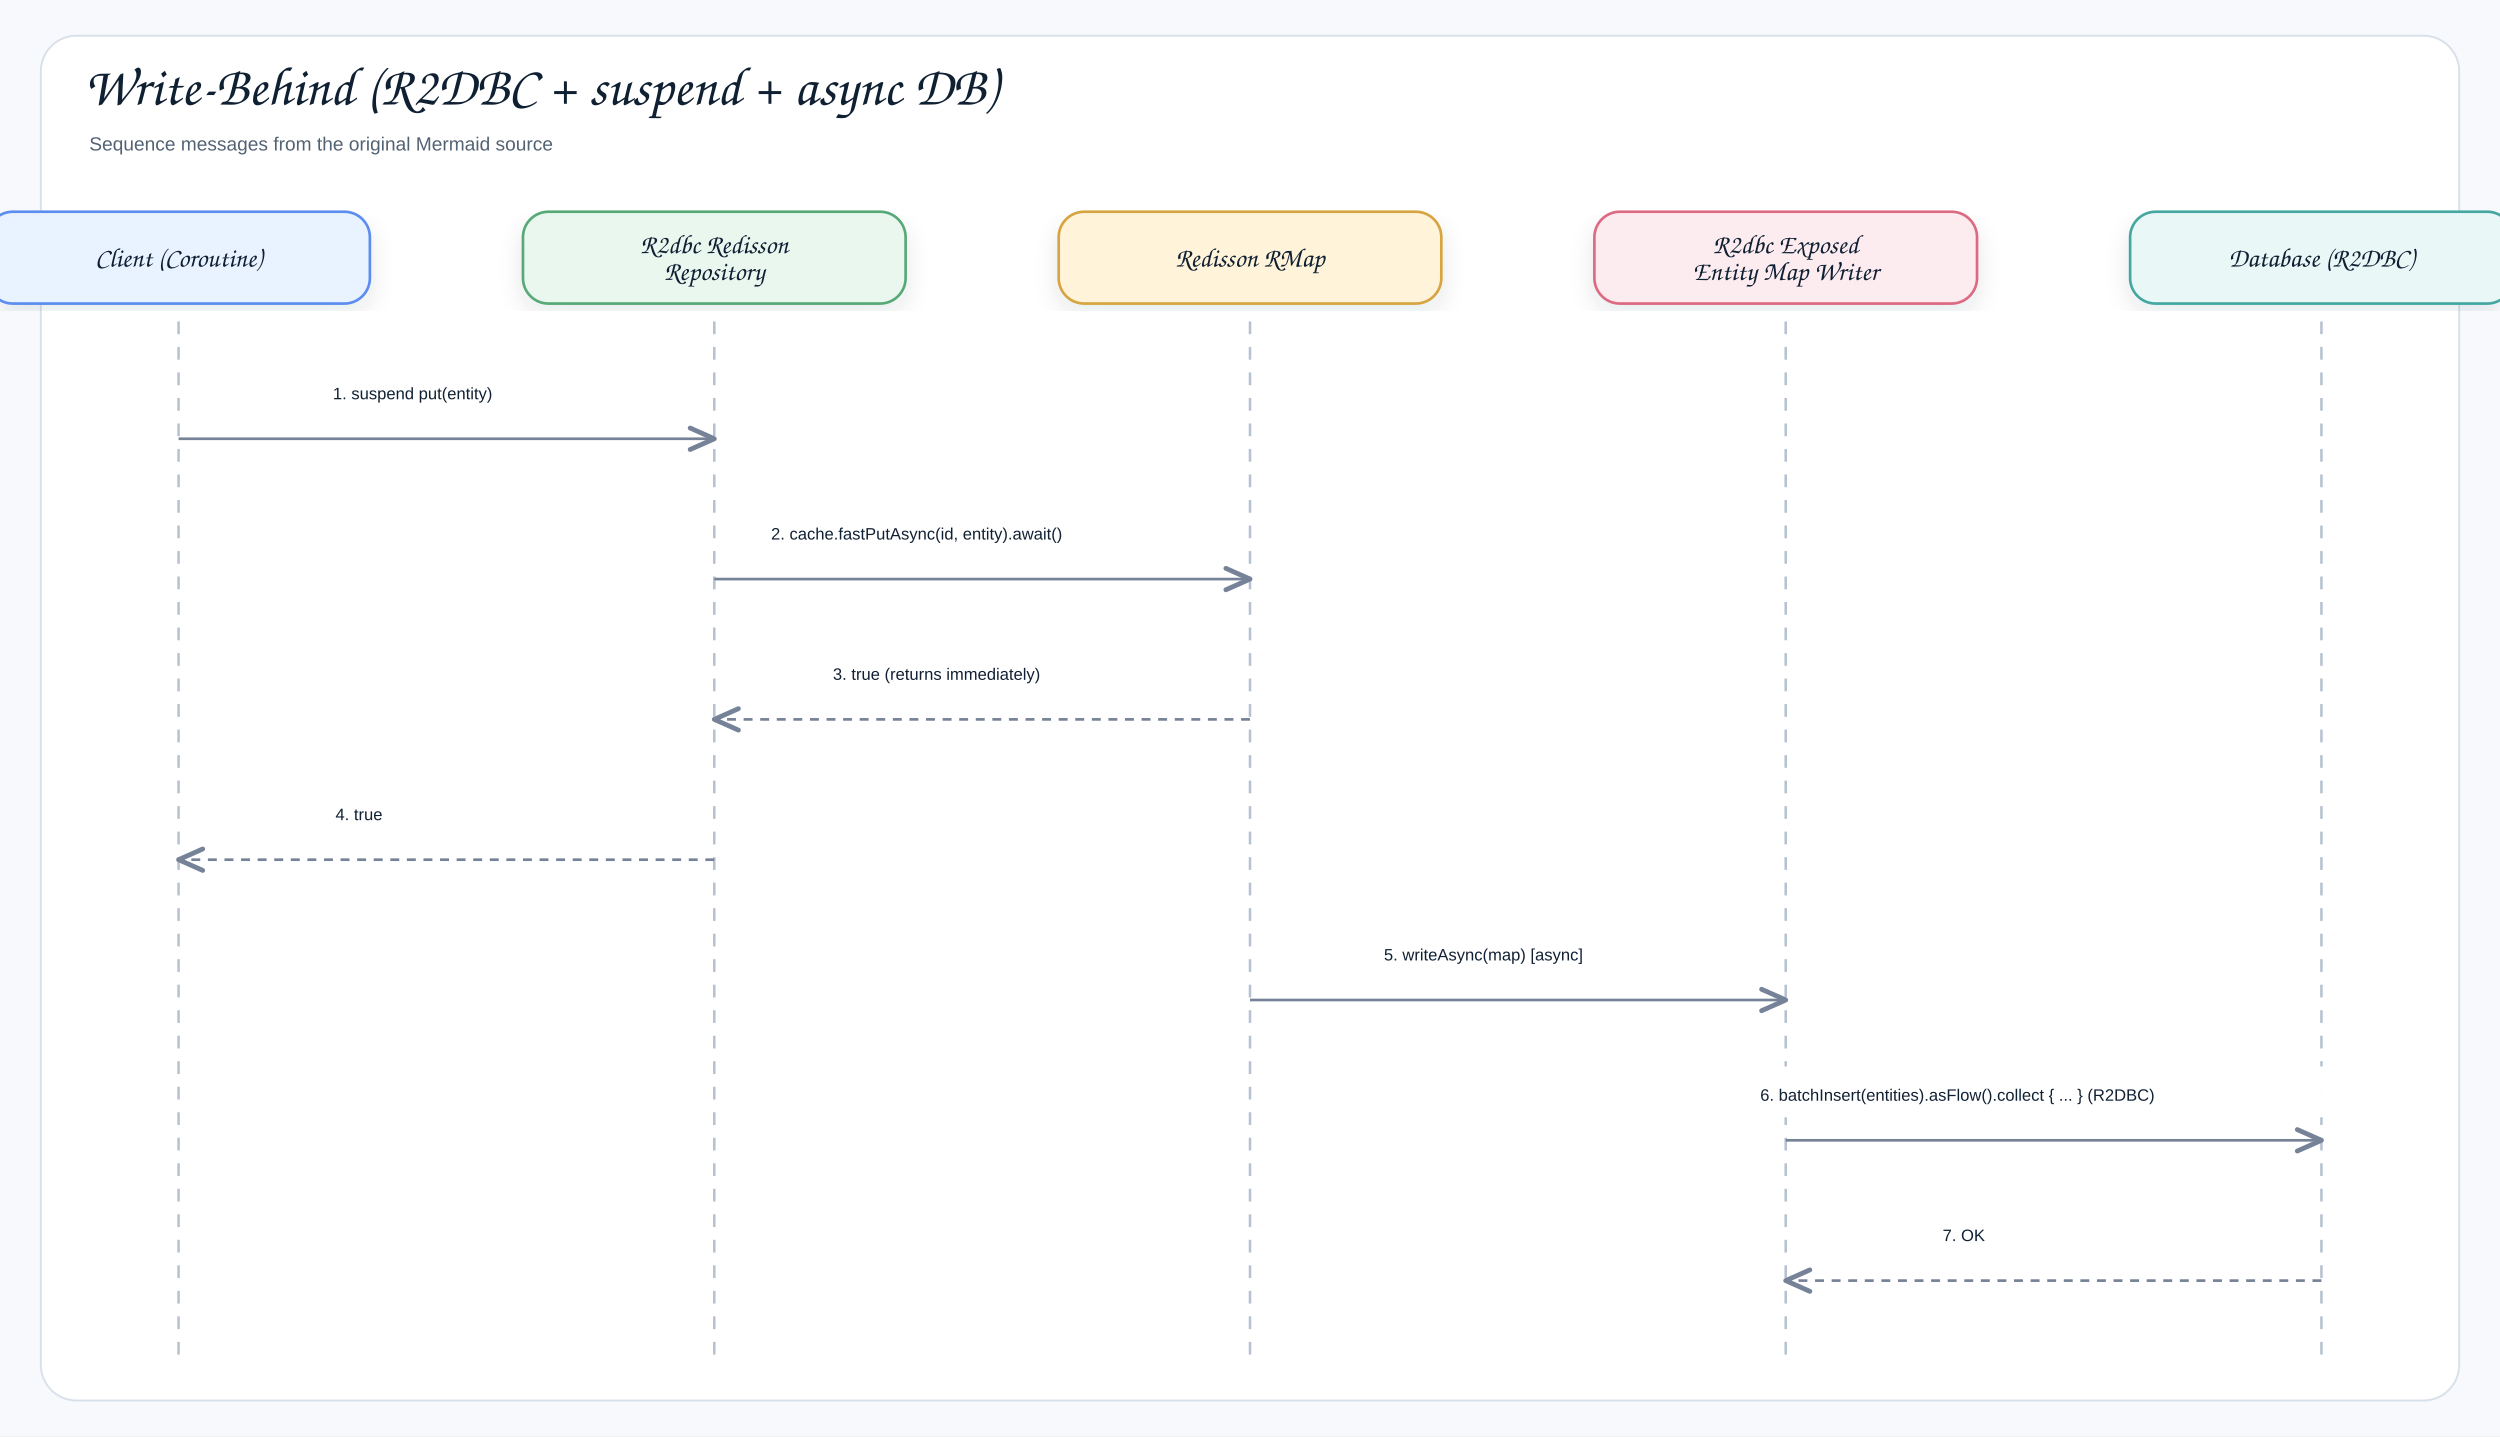
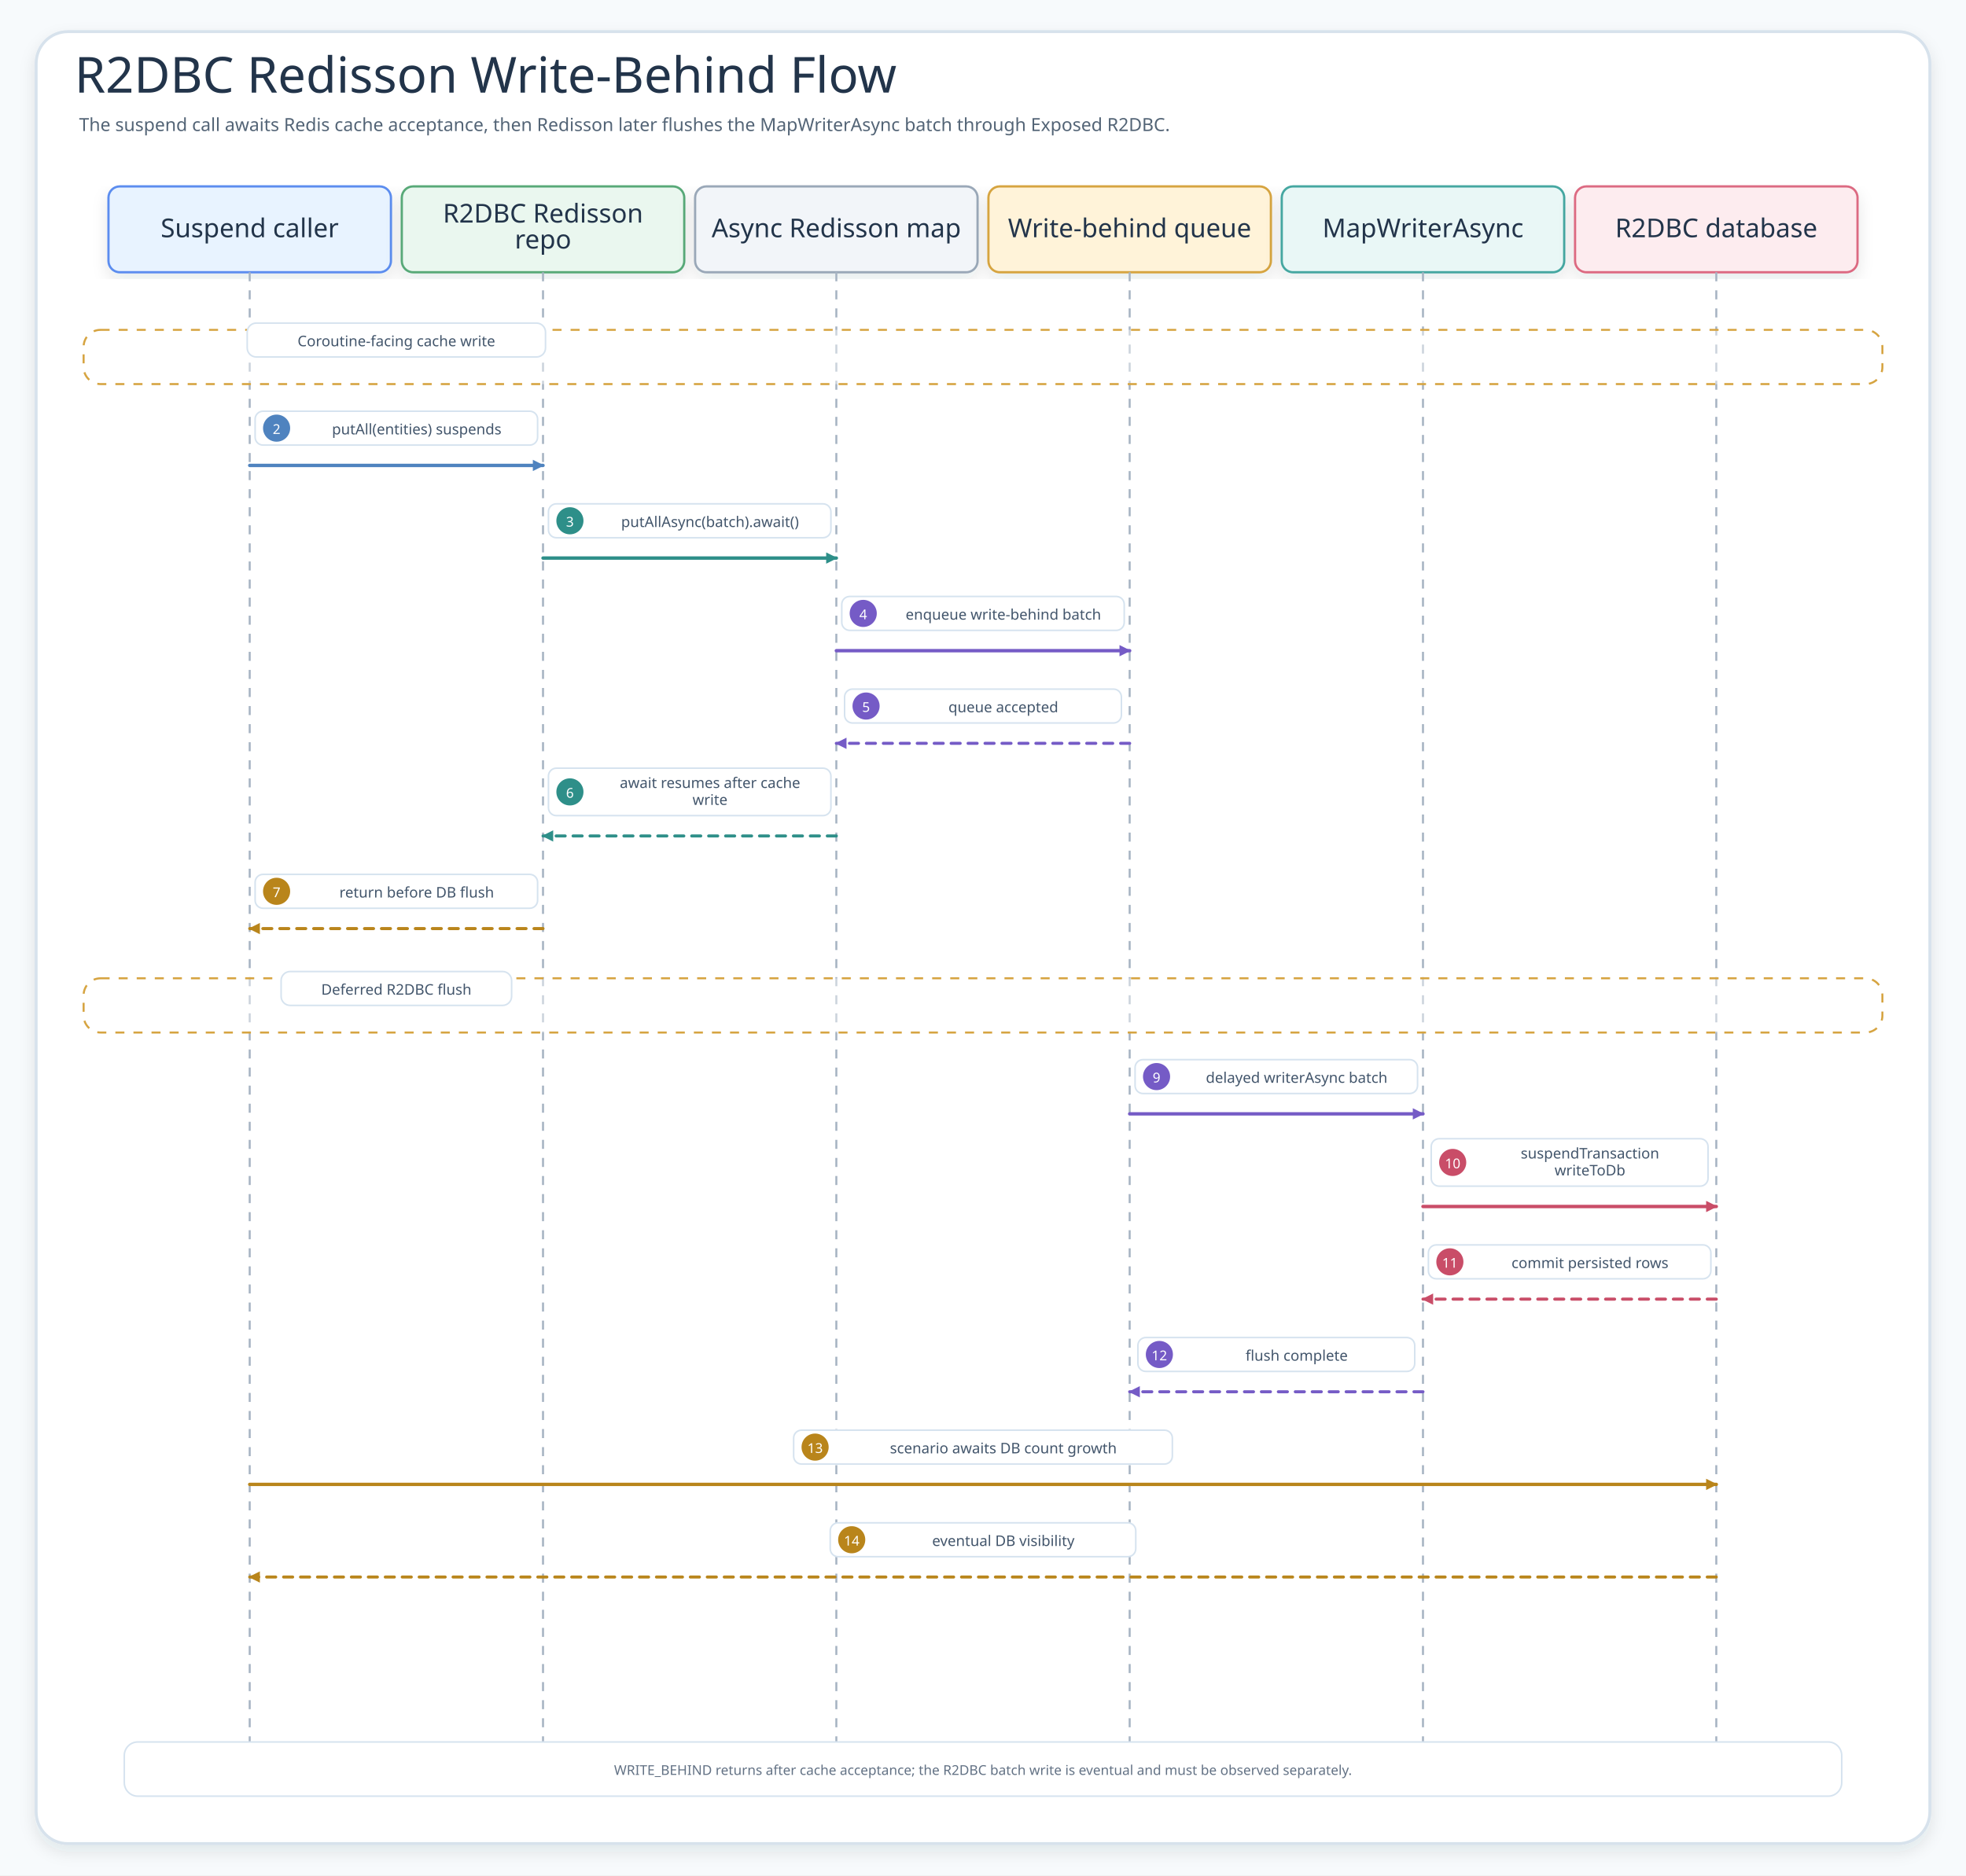
- <svg xmlns="http://www.w3.org/2000/svg" width="1960" height="1126" viewBox="0 0 1960 1126" role="img" aria-label="Write-Behind (R2DBC + suspend + async DB)">
+ <svg xmlns="http://www.w3.org/2000/svg" width="1740" height="1660" viewBox="0 0 1740 1660" role="img" aria-labelledby="title desc">
  <defs>
+     <marker id="seqArrow-call" viewBox="0 0 10 10" markerWidth="10" markerHeight="10" refX="9" refY="5" orient="auto" markerUnits="userSpaceOnUse">
+       <path d="M 0 0 L 10 5 L 0 10 Z" fill="#4F83BF" />
+     </marker>
+     <marker id="seqArrow-scoped" viewBox="0 0 10 10" markerWidth="10" markerHeight="10" refX="9" refY="5" orient="auto" markerUnits="userSpaceOnUse">
+       <path d="M 0 0 L 10 5 L 0 10 Z" fill="#755BC6" />
+     </marker>
+     <marker id="seqArrow-thread" viewBox="0 0 10 10" markerWidth="10" markerHeight="10" refX="9" refY="5" orient="auto" markerUnits="userSpaceOnUse">
+       <path d="M 0 0 L 10 5 L 0 10 Z" fill="#2E8F89" />
+     </marker>
+     <marker id="seqArrow-restore" viewBox="0 0 10 10" markerWidth="10" markerHeight="10" refX="9" refY="5" orient="auto" markerUnits="userSpaceOnUse">
+       <path d="M 0 0 L 10 5 L 0 10 Z" fill="#3E9868" />
+     </marker>
+     <marker id="seqArrow-fallback" viewBox="0 0 10 10" markerWidth="10" markerHeight="10" refX="9" refY="5" orient="auto" markerUnits="userSpaceOnUse">
+       <path d="M 0 0 L 10 5 L 0 10 Z" fill="#B9851B" />
+     </marker>
+     <marker id="seqArrow-audit" viewBox="0 0 10 10" markerWidth="10" markerHeight="10" refX="9" refY="5" orient="auto" markerUnits="userSpaceOnUse">
+       <path d="M 0 0 L 10 5 L 0 10 Z" fill="#C94D68" />
+     </marker>
+     <marker id="seqArrow-neutral" viewBox="0 0 10 10" markerWidth="10" markerHeight="10" refX="9" refY="5" orient="auto" markerUnits="userSpaceOnUse">
+       <path d="M 0 0 L 10 5 L 0 10 Z" fill="#758297" />
+     </marker>
    <filter id="shadow" x="-8%" y="-8%" width="116%" height="116%">
-       <feDropShadow dx="0" dy="8" stdDeviation="9" flood-color="#1f2937" flood-opacity="0.10" />
+       <feDropShadow dx="0" dy="6" stdDeviation="7" flood-color="#203040" flood-opacity="0.10" />
    </filter>
-     <marker id="openArrow" markerWidth="12" markerHeight="10" refX="10" refY="5" orient="auto" markerUnits="strokeWidth">
-       <path d="M 1 1 L 10 5 L 1 9" fill="none" stroke="#758297" stroke-width="1.8" stroke-linecap="round" stroke-linejoin="round" />
-     </marker>
-     <marker id="inherit" markerWidth="14" markerHeight="12" refX="12" refY="6" orient="auto" markerUnits="strokeWidth">
-       <path d="M 0 1 L 12 6 L 0 11 Z" fill="#ffffff" stroke="#758297" stroke-width="1.8" />
-     </marker>
    <style>
-     .canvas{fill:#f7f9fc}.frame{fill:#fff;stroke:#d8e0ea;stroke-width:1.5}
-     .title{font-family:"Architects Daughter","Comic Sans MS","Comic Sans",cursive;font-size:43px;font-weight:400;fill:#102033}
-     .subtitle{font-family:"Comic Sans MS","Comic Sans","Comic Neue",Arial,sans-serif;font-size:15px;font-weight:400;fill:#536273}
-     .label{font-family:"Architects Daughter","Comic Sans MS","Comic Sans",cursive;font-size:25px;font-weight:400;fill:#102033}
-     .smallLabel{font-family:"Architects Daughter","Comic Sans MS","Comic Sans",cursive;font-size:21px;font-weight:400;fill:#102033}
-     .mono{font-family:"Comic Sans MS","Comic Sans","Comic Neue",Arial,sans-serif;font-size:12px;font-weight:400;fill:#102033}
-     .small{font-family:"Comic Sans MS","Comic Sans","Comic Neue",Arial,sans-serif;font-size:12px;font-weight:400;fill:#536273}
-     .strong{font-family:"Comic Sans MS","Comic Sans","Comic Neue",Arial,sans-serif;font-size:13px;font-weight:400;fill:#102033}
-     .card{stroke-width:2.1;filter:url(#shadow)}.compartment{stroke-width:1.5;fill:none}
-     .line{stroke:#758297;stroke-width:2.1;fill:none;marker-end:url(#openArrow)}
-     .plainLine{stroke:#758297;stroke-width:2.1;fill:none}
-     .dashed{stroke:#758297;stroke-width:2.1;stroke-dasharray:7 6;fill:none;marker-end:url(#openArrow)}
-     .inheritLine{stroke:#758297;stroke-width:2.2;fill:none;marker-end:url(#inherit)}
-     .implLine{stroke:#758297;stroke-width:2.2;stroke-dasharray:8 7;fill:none;marker-end:url(#inherit)}
-   </style>
+       .canvas{fill:#F7FAFC}.frame{fill:#FFFFFF;stroke:#D7E2EC;stroke-width:2.6;filter:url(#shadow)}
+       .title{font-family:"Architects Daughter";font-size:44px;fill:#22344A;font-weight:400}.subtitle{font-family:"Comic Mono";font-size:16px;fill:#536476;font-weight:400}
+       .card{filter:url(#shadow);stroke-width:2}.cardTitle{font-family:"Architects Daughter";font-size:23px;fill:#22344A;font-weight:400}
+       .detail{font-family:"Comic Mono";font-size:13px;fill:#42556B;font-weight:400}.small{font-family:"Comic Mono";font-size:12px;fill:#627184;font-weight:400}
+       .seq{fill:none;stroke-width:3;stroke-linecap:round}.seqReturn{fill:none;stroke-width:2.7;stroke-linecap:round;stroke-dasharray:8 7}
+       .lifeline{stroke:#A7B4C3;stroke-width:1.8;stroke-dasharray:8 8}.labelPill{fill:#FFFFFF;stroke:#D6E3EF;stroke-width:1.4}
+       .branchBox{fill:#FFFFFF;fill-opacity:.42;stroke:#D6A441;stroke-width:1.8;stroke-dasharray:8 8}.note{fill:#FFFFFF;stroke:#D6E3EF;stroke-width:1.4}
+     </style>
  </defs>
-   <rect class="canvas" width="1960" height="1126" />
-   <rect class="frame" x="32" y="28" width="1896" height="1070" rx="28" />
-   <text class="title" x="66" y="82">Write-Behind (R2DBC + suspend + async DB)</text>
-   <text class="subtitle" x="70" y="118">Sequence messages from the original Mermaid source</text>
-   <rect class="card" x="-10" y="166" width="300" height="72" rx="20" fill="#E8F3FF" stroke="#5B8DEF" />
-   <text class="smallLabel" x="140" y="209" text-anchor="middle">Client (Coroutine)</text>
-   <line class="lifeline" x1="140" y1="252" x2="140" y2="1066" stroke="#b7c2d1" stroke-width="2" stroke-dasharray="10 10" />
-   <rect class="card" x="410" y="166" width="300" height="72" rx="20" fill="#EAF7EF" stroke="#58A978" />
-   <text class="smallLabel" x="560" y="198.5" text-anchor="middle">R2dbc Redisson</text>
-   <text class="smallLabel" x="560" y="219.5" text-anchor="middle">Repository</text>
-   <line class="lifeline" x1="560" y1="252" x2="560" y2="1066" stroke="#b7c2d1" stroke-width="2" stroke-dasharray="10 10" />
-   <rect class="card" x="830" y="166" width="300" height="72" rx="20" fill="#FFF3D9" stroke="#D6A441" />
-   <text class="smallLabel" x="980" y="209" text-anchor="middle">Redisson RMap</text>
-   <line class="lifeline" x1="980" y1="252" x2="980" y2="1066" stroke="#b7c2d1" stroke-width="2" stroke-dasharray="10 10" />
-   <rect class="card" x="1250" y="166" width="300" height="72" rx="20" fill="#FDECEF" stroke="#DC6B82" />
-   <text class="smallLabel" x="1400" y="198.5" text-anchor="middle">R2dbc Exposed</text>
-   <text class="smallLabel" x="1400" y="219.5" text-anchor="middle">Entity Map Writer</text>
-   <line class="lifeline" x1="1400" y1="252" x2="1400" y2="1066" stroke="#b7c2d1" stroke-width="2" stroke-dasharray="10 10" />
-   <rect class="card" x="1670" y="166" width="300" height="72" rx="20" fill="#E9F7F6" stroke="#45A7A1" />
-   <text class="smallLabel" x="1820" y="209" text-anchor="middle">Database (R2DBC)</text>
-   <line class="lifeline" x1="1820" y1="252" x2="1820" y2="1066" stroke="#b7c2d1" stroke-width="2" stroke-dasharray="10 10" />
-   <rect x="243" y="286" width="214" height="40" rx="12" fill="#ffffff" opacity="0.97" />
-   <text class="strong" x="261" y="313" text-anchor="start">1. suspend put(entity)</text>
-   <path class="line" d="M140 344 L560 344" />
-   <rect x="586.5" y="396" width="367" height="40" rx="12" fill="#ffffff" opacity="0.97" />
-   <text class="strong" x="604.5" y="423" text-anchor="start">2. cache.fastPutAsync(id, entity).await()</text>
-   <path class="line" d="M560 454 L980 454" />
-   <rect x="635" y="506" width="270" height="40" rx="12" fill="#ffffff" opacity="0.97" />
-   <text class="strong" x="653" y="533" text-anchor="start">3. true (returns immediately)</text>
-   <path class="dashed" d="M980 564 L560 564" />
-   <rect x="245" y="616" width="210" height="40" rx="12" fill="#ffffff" opacity="0.97" />
-   <text class="strong" x="263" y="643" text-anchor="start">4. true</text>
-   <path class="dashed" d="M560 674 L140 674" />
-   <rect x="1067" y="726" width="246" height="40" rx="12" fill="#ffffff" opacity="0.97" />
-   <text class="strong" x="1085" y="753" text-anchor="start">5. writeAsync(map) [async]</text>
-   <path class="line" d="M980 784 L1400 784" />
-   <rect x="1362" y="836" width="496" height="40" rx="12" fill="#ffffff" opacity="0.97" />
-   <text class="strong" x="1380" y="863" text-anchor="start">6. batchInsert(entities).asFlow().collect { ... } (R2DBC)</text>
-   <path class="line" d="M1400 894 L1820 894" />
-   <rect x="1505" y="946" width="210" height="40" rx="12" fill="#ffffff" opacity="0.97" />
-   <text class="strong" x="1523" y="973" text-anchor="start">7. OK</text>
-   <path class="dashed" d="M1820 1004 L1400 1004" />
+   <rect class="canvas" width="1740" height="1660" />
+   <rect class="frame" x="32" y="28" width="1676" height="1604" rx="28" />
+   <text class="title" x="66" y="82">R2DBC Redisson Write-Behind Flow</text>
+   <text class="subtitle" x="70" y="116">The suspend call awaits Redis cache acceptance, then Redisson later flushes the MapWriterAsync batch through Exposed R2DBC.</text>
+   <g id="participant-caller">
+     <rect class="card" x="96" y="165" width="250" height="76" rx="10" fill="#E8F3FF" stroke="#5B8DEF" />
+     <text class="cardTitle" x="221" y="210" text-anchor="middle">Suspend caller</text>
+     <line class="lifeline" x1="221" y1="241" x2="221" y2="1566" />
+   </g>
+   <g id="participant-repo">
+     <rect class="card" x="355.6" y="165" width="250" height="76" rx="10" fill="#EAF7EF" stroke="#58A978" />
+     <text class="cardTitle" x="480.6" y="197" text-anchor="middle">R2DBC Redisson</text>
+     <text class="cardTitle" x="480.6" y="220" text-anchor="middle">repo</text>
+     <line class="lifeline" x1="480.6" y1="241" x2="480.6" y2="1566" />
+   </g>
+   <g id="participant-map">
+     <rect class="card" x="615.2" y="165" width="250" height="76" rx="10" fill="#F2F5F9" stroke="#9AA8B8" />
+     <text class="cardTitle" x="740.2" y="210" text-anchor="middle">Async Redisson map</text>
+     <line class="lifeline" x1="740.2" y1="241" x2="740.2" y2="1566" />
+   </g>
+   <g id="participant-queue">
+     <rect class="card" x="874.8" y="165" width="250" height="76" rx="10" fill="#FFF3D9" stroke="#D6A441" />
+     <text class="cardTitle" x="999.8" y="210" text-anchor="middle">Write-behind queue</text>
+     <line class="lifeline" x1="999.8" y1="241" x2="999.8" y2="1566" />
+   </g>
+   <g id="participant-writer">
+     <rect class="card" x="1134.4" y="165" width="250" height="76" rx="10" fill="#E9F7F6" stroke="#45A7A1" />
+     <text class="cardTitle" x="1259.4" y="210" text-anchor="middle">MapWriterAsync</text>
+     <line class="lifeline" x1="1259.4" y1="241" x2="1259.4" y2="1566" />
+   </g>
+   <g id="participant-database">
+     <rect class="card" x="1394" y="165" width="250" height="76" rx="10" fill="#FDECEF" stroke="#DC6B82" />
+     <text class="cardTitle" x="1519" y="210" text-anchor="middle">R2DBC database</text>
+     <line class="lifeline" x1="1519" y1="241" x2="1519" y2="1566" />
+   </g>
+   <g>
+     <rect class="branchBox" x="74" y="292" width="1592" height="48" rx="15" />
+     <rect class="labelPill" x="218.8" y="286" width="264" height="30" rx="8" />
+     <text class="detail" x="350.8" y="302" text-anchor="middle" dominant-baseline="middle">Coroutine-facing cache write</text>
+   </g>
+   <g id="m2">
+     <rect class="labelPill" x="225.8" y="364" width="250" height="30" rx="7" />
+     <circle cx="244.8" cy="379" r="12" fill="#4F83BF" />
+     <text class="detail" x="244.8" y="380" text-anchor="middle" dominant-baseline="middle" style="fill:#fff;font-size:12px">2</text>
+     <text class="detail" x="368.8" y="380" text-anchor="middle" dominant-baseline="middle">putAll(entities) suspends</text>
+     <path class="seq" d="M221 412 L480.6 412" stroke="#4F83BF" marker-end="url(#seqArrow-call)" />
+   </g>
+   <g id="m3">
+     <rect class="labelPill" x="485.4" y="446" width="250" height="30" rx="7" />
+     <circle cx="504.4" cy="461" r="12" fill="#2E8F89" />
+     <text class="detail" x="504.4" y="462" text-anchor="middle" dominant-baseline="middle" style="fill:#fff;font-size:12px">3</text>
+     <text class="detail" x="628.4" y="462" text-anchor="middle" dominant-baseline="middle">putAllAsync(batch).await()</text>
+     <path class="seq" d="M480.6 494 L740.2 494" stroke="#2E8F89" marker-end="url(#seqArrow-thread)" />
+   </g>
+   <g id="m4">
+     <rect class="labelPill" x="745" y="528" width="250" height="30" rx="7" />
+     <circle cx="764" cy="543" r="12" fill="#755BC6" />
+     <text class="detail" x="764" y="544" text-anchor="middle" dominant-baseline="middle" style="fill:#fff;font-size:12px">4</text>
+     <text class="detail" x="888" y="544" text-anchor="middle" dominant-baseline="middle">enqueue write-behind batch</text>
+     <path class="seq" d="M740.2 576 L999.8 576" stroke="#755BC6" marker-end="url(#seqArrow-scoped)" />
+   </g>
+   <g id="m5">
+     <rect class="labelPill" x="747.5" y="610" width="245" height="30" rx="7" />
+     <circle cx="766.5" cy="625" r="12" fill="#755BC6" />
+     <text class="detail" x="766.5" y="626" text-anchor="middle" dominant-baseline="middle" style="fill:#fff;font-size:12px">5</text>
+     <text class="detail" x="888" y="626" text-anchor="middle" dominant-baseline="middle">queue accepted</text>
+     <path class="seqReturn" d="M999.8 658 L740.2 658" stroke="#755BC6" marker-end="url(#seqArrow-scoped)" />
+   </g>
+   <g id="m6">
+     <rect class="labelPill" x="485.4" y="680" width="250" height="42" rx="7" />
+     <circle cx="504.4" cy="701" r="12" fill="#2E8F89" />
+     <text class="detail" x="504.4" y="702" text-anchor="middle" dominant-baseline="middle" style="fill:#fff;font-size:12px">6</text>
+     <text class="detail" x="628.4" y="693" text-anchor="middle" dominant-baseline="middle">await resumes after cache</text>
+     <text class="detail" x="628.4" y="708" text-anchor="middle" dominant-baseline="middle">write</text>
+     <path class="seqReturn" d="M740.2 740 L480.6 740" stroke="#2E8F89" marker-end="url(#seqArrow-thread)" />
+   </g>
+   <g id="m7">
+     <rect class="labelPill" x="225.8" y="774" width="250" height="30" rx="7" />
+     <circle cx="244.8" cy="789" r="12" fill="#B9851B" />
+     <text class="detail" x="244.8" y="790" text-anchor="middle" dominant-baseline="middle" style="fill:#fff;font-size:12px">7</text>
+     <text class="detail" x="368.8" y="790" text-anchor="middle" dominant-baseline="middle">return before DB flush</text>
+     <path class="seqReturn" d="M480.6 822 L221 822" stroke="#B9851B" marker-end="url(#seqArrow-fallback)" />
+   </g>
+   <g>
+     <rect class="branchBox" x="74" y="866" width="1592" height="48" rx="15" />
+     <rect class="labelPill" x="248.8" y="860" width="204" height="30" rx="8" />
+     <text class="detail" x="350.8" y="876" text-anchor="middle" dominant-baseline="middle">Deferred R2DBC flush</text>
+   </g>
+   <g id="m9">
+     <rect class="labelPill" x="1004.6" y="938" width="250" height="30" rx="7" />
+     <circle cx="1023.6" cy="953" r="12" fill="#755BC6" />
+     <text class="detail" x="1023.6" y="954" text-anchor="middle" dominant-baseline="middle" style="fill:#fff;font-size:12px">9</text>
+     <text class="detail" x="1147.6" y="954" text-anchor="middle" dominant-baseline="middle">delayed writerAsync batch</text>
+     <path class="seq" d="M999.8 986 L1259.4 986" stroke="#755BC6" marker-end="url(#seqArrow-scoped)" />
+   </g>
+   <g id="m10">
+     <rect class="labelPill" x="1266.7" y="1008" width="245" height="42" rx="7" />
+     <circle cx="1285.7" cy="1029" r="12" fill="#C94D68" />
+     <text class="detail" x="1285.7" y="1030" text-anchor="middle" dominant-baseline="middle" style="fill:#fff;font-size:12px">10</text>
+     <text class="detail" x="1407.2" y="1021" text-anchor="middle" dominant-baseline="middle">suspendTransaction</text>
+     <text class="detail" x="1407.2" y="1036" text-anchor="middle" dominant-baseline="middle">writeToDb</text>
+     <path class="seq" d="M1259.4 1068 L1519 1068" stroke="#C94D68" marker-end="url(#seqArrow-audit)" />
+   </g>
+   <g id="m11">
+     <rect class="labelPill" x="1264.2" y="1102" width="250" height="30" rx="7" />
+     <circle cx="1283.2" cy="1117" r="12" fill="#C94D68" />
+     <text class="detail" x="1283.2" y="1118" text-anchor="middle" dominant-baseline="middle" style="fill:#fff;font-size:12px">11</text>
+     <text class="detail" x="1407.2" y="1118" text-anchor="middle" dominant-baseline="middle">commit persisted rows</text>
+     <path class="seqReturn" d="M1519 1150 L1259.4 1150" stroke="#C94D68" marker-end="url(#seqArrow-audit)" />
+   </g>
+   <g id="m12">
+     <rect class="labelPill" x="1007.1" y="1184" width="245" height="30" rx="7" />
+     <circle cx="1026.1" cy="1199" r="12" fill="#755BC6" />
+     <text class="detail" x="1026.1" y="1200" text-anchor="middle" dominant-baseline="middle" style="fill:#fff;font-size:12px">12</text>
+     <text class="detail" x="1147.6" y="1200" text-anchor="middle" dominant-baseline="middle">flush complete</text>
+     <path class="seqReturn" d="M1259.4 1232 L999.8 1232" stroke="#755BC6" marker-end="url(#seqArrow-scoped)" />
+   </g>
+   <g id="m13">
+     <rect class="labelPill" x="702.4" y="1266" width="335.2" height="30" rx="7" />
+     <circle cx="721.4" cy="1281" r="12" fill="#B9851B" />
+     <text class="detail" x="721.4" y="1282" text-anchor="middle" dominant-baseline="middle" style="fill:#fff;font-size:12px">13</text>
+     <text class="detail" x="888" y="1282" text-anchor="middle" dominant-baseline="middle">scenario awaits DB count growth</text>
+     <path class="seq" d="M221 1314 L1519 1314" stroke="#B9851B" marker-end="url(#seqArrow-fallback)" />
+   </g>
+   <g id="m14">
+     <rect class="labelPill" x="734.8" y="1348" width="270.4" height="30" rx="7" />
+     <circle cx="753.8" cy="1363" r="12" fill="#B9851B" />
+     <text class="detail" x="753.8" y="1364" text-anchor="middle" dominant-baseline="middle" style="fill:#fff;font-size:12px">14</text>
+     <text class="detail" x="888" y="1364" text-anchor="middle" dominant-baseline="middle">eventual DB visibility</text>
+     <path class="seqReturn" d="M1519 1396 L221 1396" stroke="#B9851B" marker-end="url(#seqArrow-fallback)" />
+   </g>
+   <g>
+     <rect class="note" x="110" y="1542" width="1520" height="48" rx="12" />
+     <text class="small" x="870" y="1567" text-anchor="middle" dominant-baseline="middle">WRITE_BEHIND returns after cache acceptance; the R2DBC batch write is eventual and must be observed separately.</text>
+   </g>
</svg>
